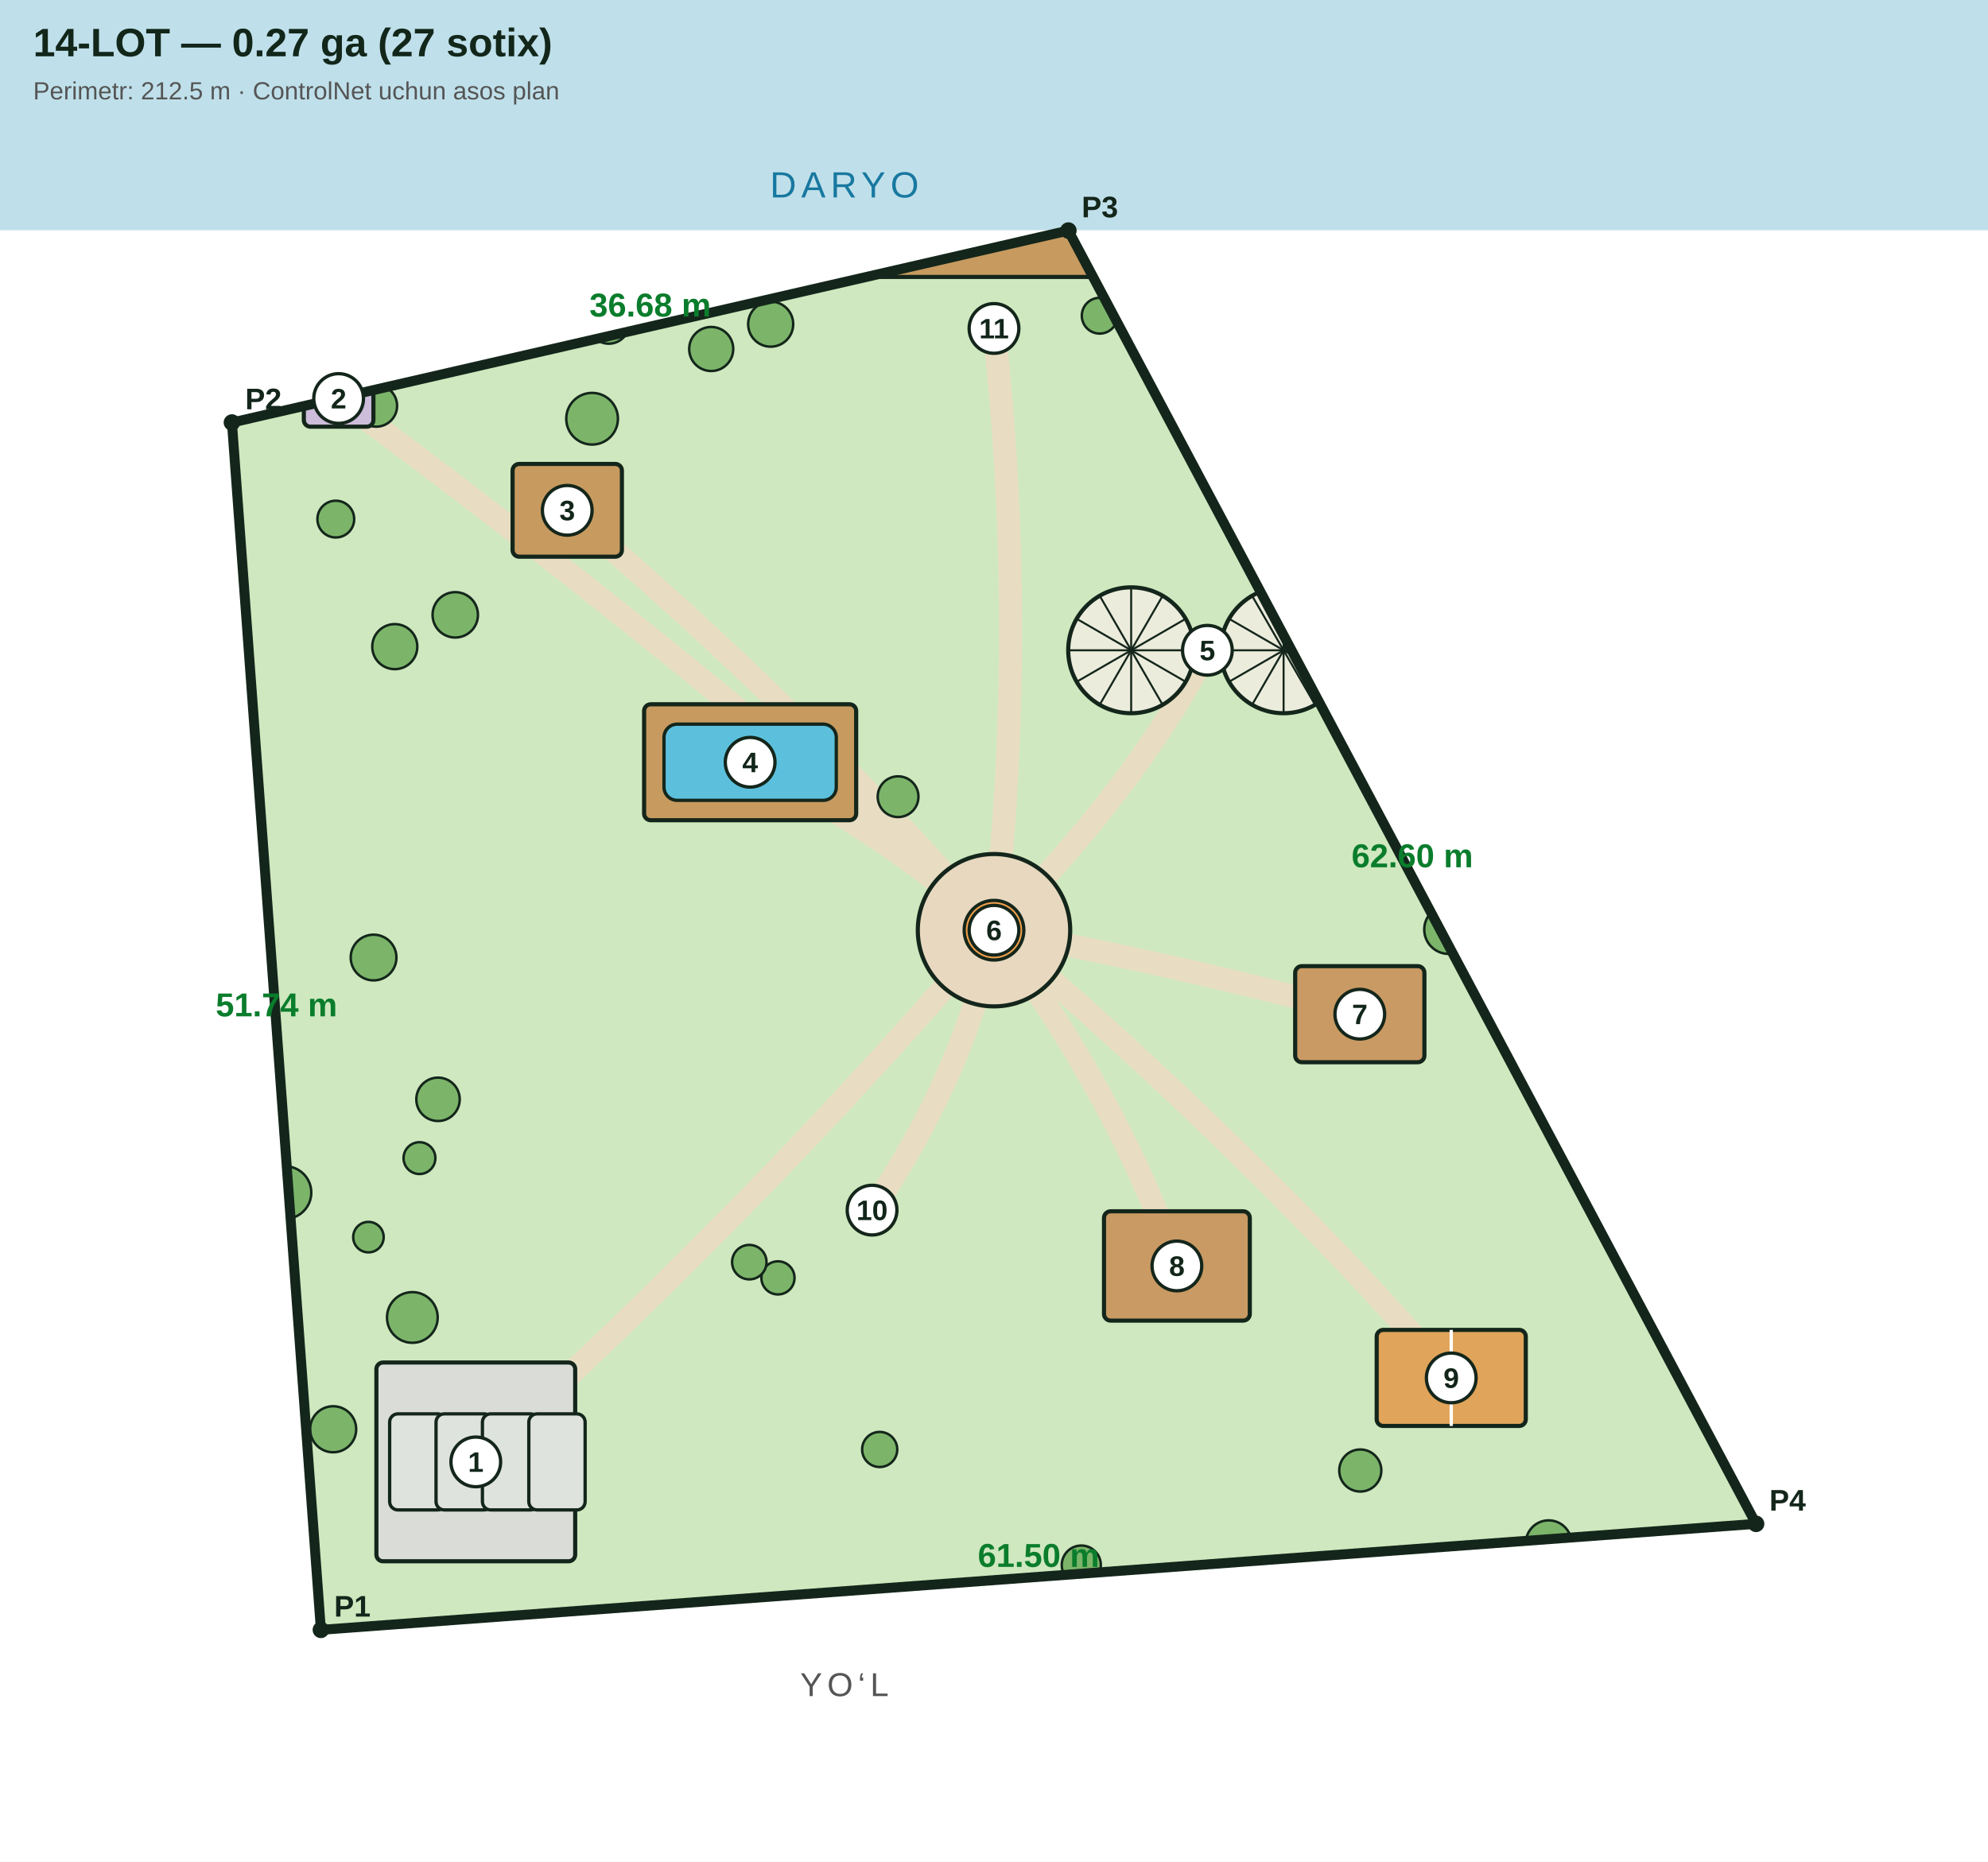
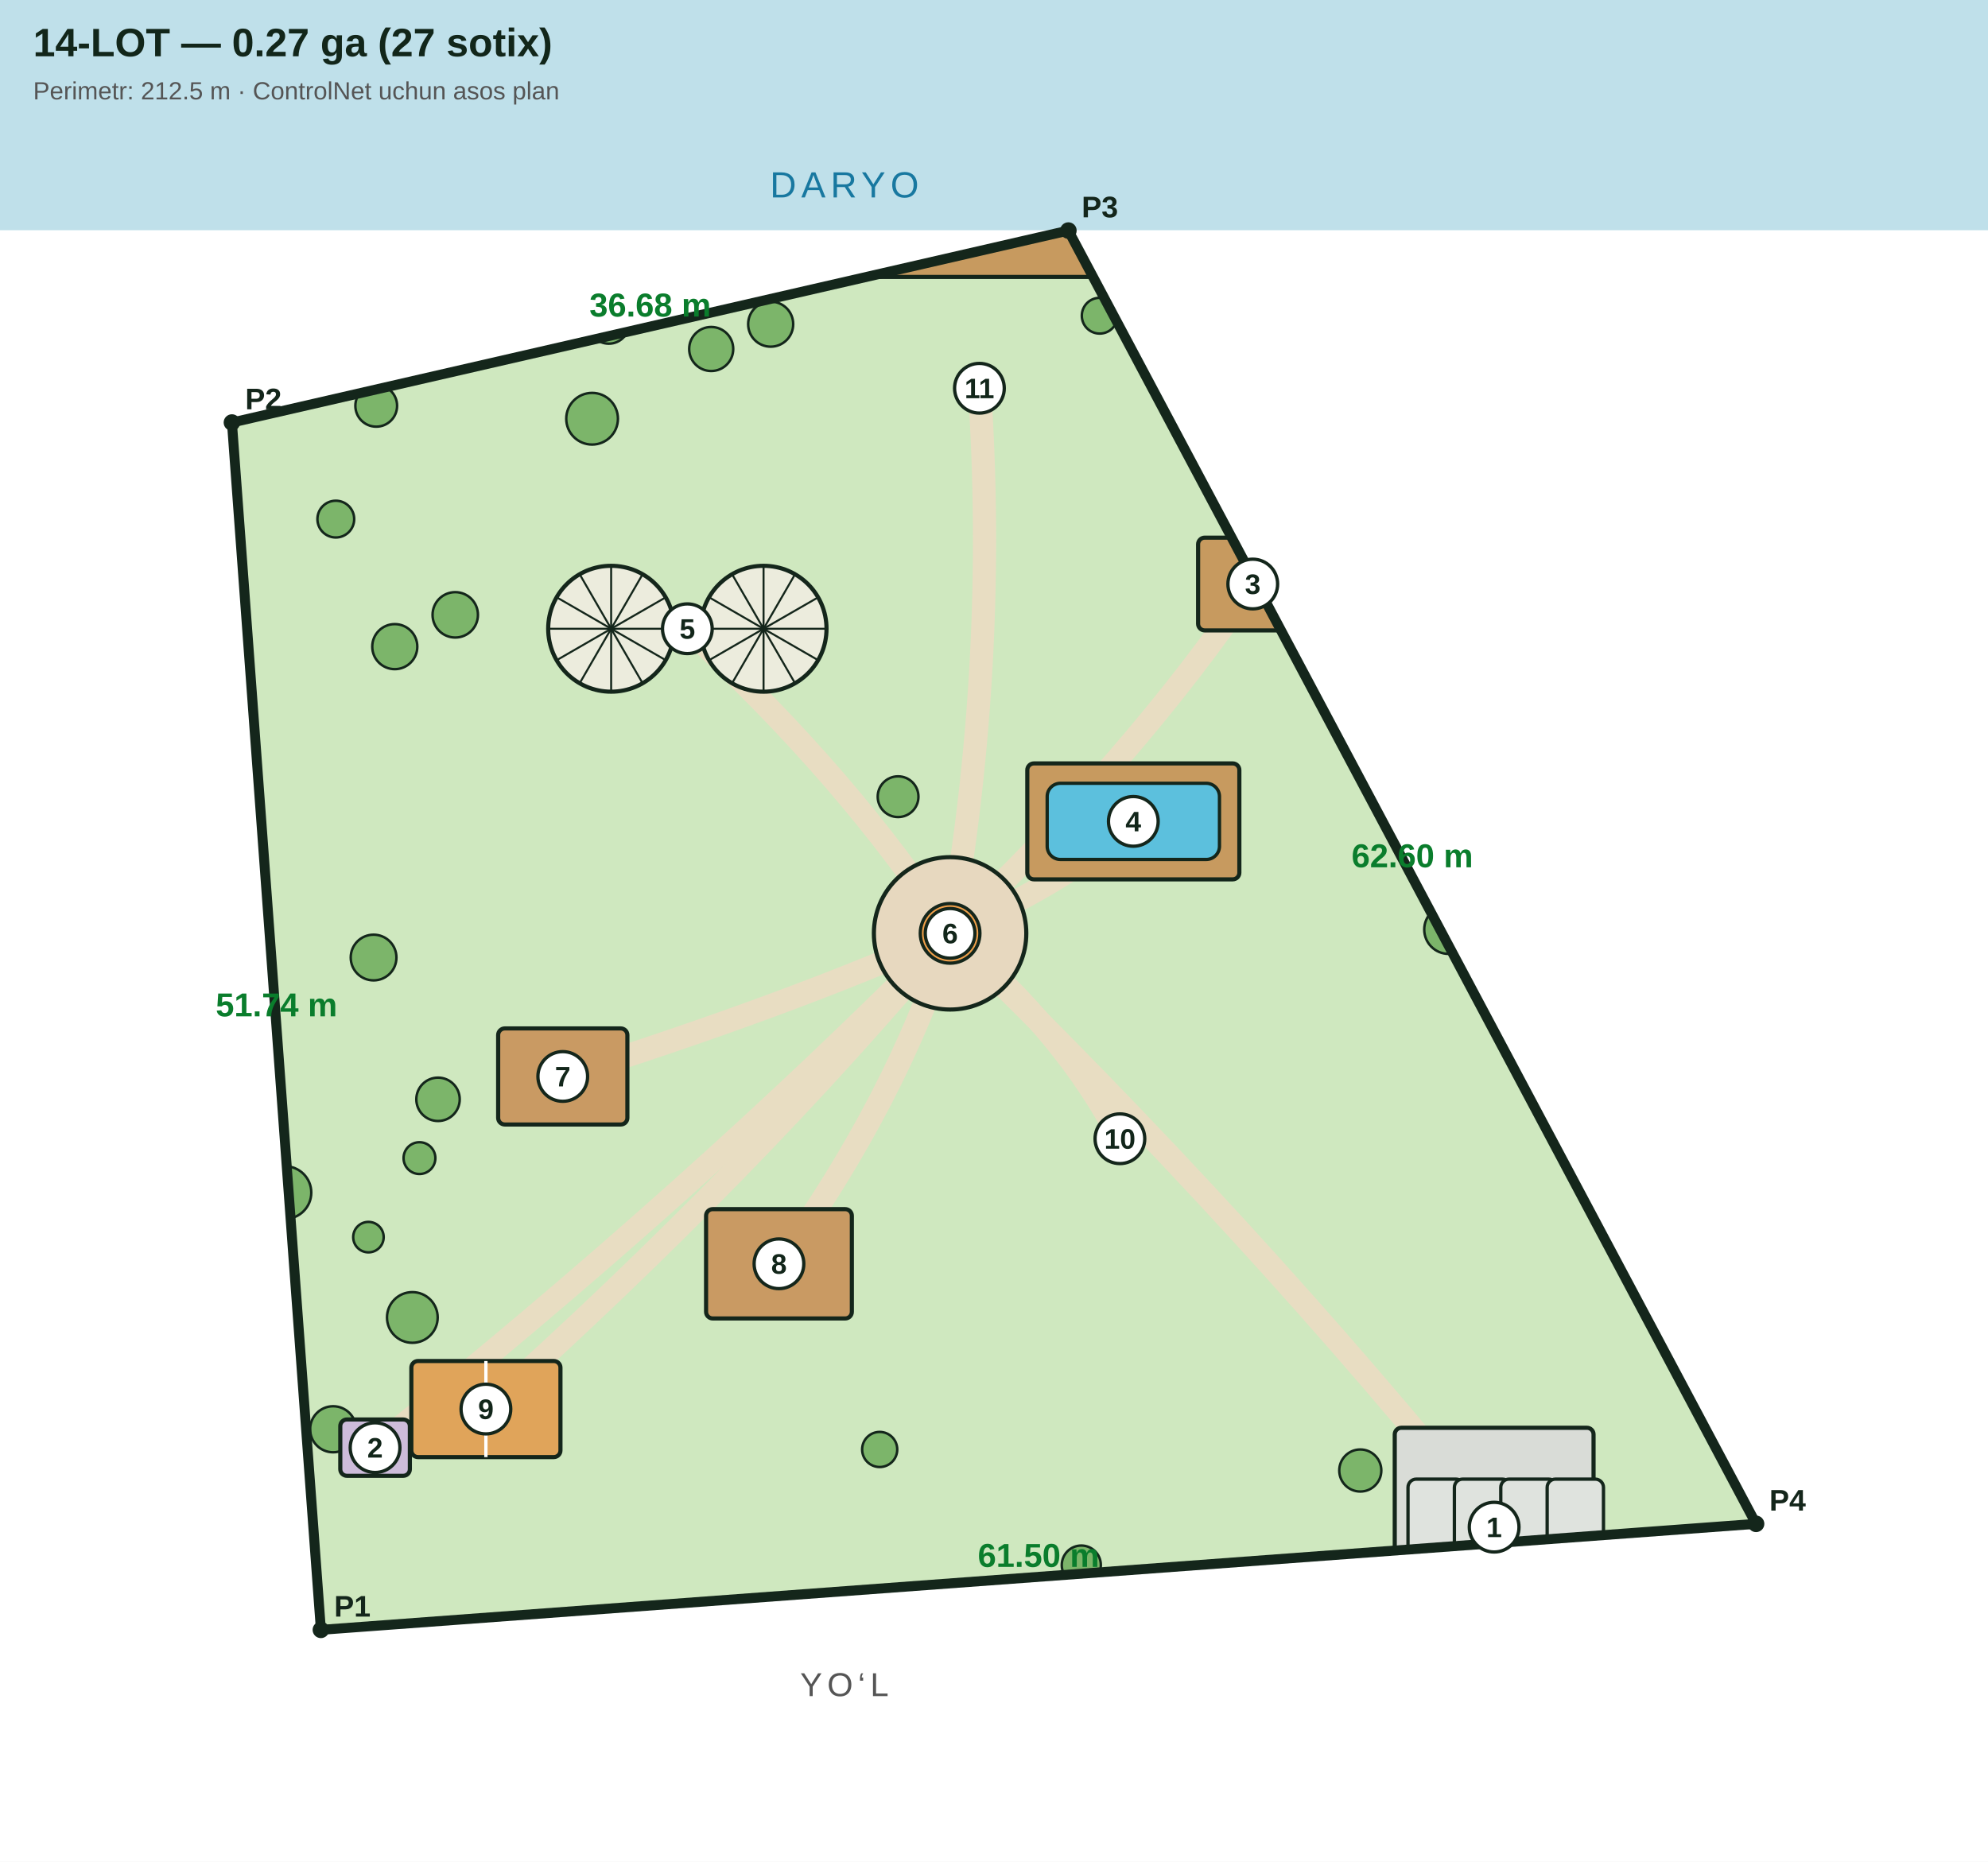
<svg xmlns="http://www.w3.org/2000/svg" width="1200" height="1124" viewBox="0 0 1200 1124" font-family="Arial, sans-serif">
  <rect width="1200" height="1124" fill="#ffffff" />
  <rect x="0" y="0" width="1200" height="139" fill="#bfe0ea" />
  <clipPath id="lot">
    <polygon points="193.7,984.0 140.0,255.1 644.9,139.2 1060.0,920.0" />
  </clipPath>
  <polygon points="193.7,984.0 140.0,255.1 644.9,139.2 1060.0,920.0" fill="#cfe8bf" />
  <g clip-path="url(#lot)">
-     <path d="M600.0,561.6 Q463.6,722.1 287.2,882.6" stroke="#e8ddc2" stroke-width="14" fill="none" stroke-linecap="round" />
-     <path d="M600.0,561.6 Q422.2,401.1 204.4,240.6" stroke="#e8ddc2" stroke-width="14" fill="none" stroke-linecap="round" />
-     <path d="M600.0,561.6 Q491.2,434.9 342.4,308.1" stroke="#e8ddc2" stroke-width="14" fill="none" stroke-linecap="round" />
-     <path d="M600.0,561.6 Q546.4,510.9 452.8,460.2" stroke="#e8ddc2" stroke-width="14" fill="none" stroke-linecap="round" />
-     <path d="M600.0,561.6 Q684.4,477.1 728.8,392.6" stroke="#e8ddc2" stroke-width="14" fill="none" stroke-linecap="round" />
-     <path d="M600.0,561.6 Q620.0,561.6 600.0,561.6" stroke="#e8ddc2" stroke-width="14" fill="none" stroke-linecap="round" />
-     <path d="M600.0,561.6 Q730.4,586.9 820.8,612.3" stroke="#e8ddc2" stroke-width="14" fill="none" stroke-linecap="round" />
-     <path d="M600.0,561.6 Q675.2,663.0 710.4,764.3" stroke="#e8ddc2" stroke-width="14" fill="none" stroke-linecap="round" />
-     <path d="M600.0,561.6 Q758.0,696.8 876.0,831.9" stroke="#e8ddc2" stroke-width="14" fill="none" stroke-linecap="round" />
-     <path d="M600.0,561.6 Q583.2,646.1 526.4,730.6" stroke="#e8ddc2" stroke-width="14" fill="none" stroke-linecap="round" />
-     <path d="M600.0,561.6 Q620.0,380.0 600.0,198.3" stroke="#e8ddc2" stroke-width="14" fill="none" stroke-linecap="round" />
+     <path d="M573.5,563.5 Q757.7,742.8 901.9,922.0" stroke="#e8ddc2" stroke-width="14" fill="none" stroke-linecap="round" />
+     <path d="M573.5,563.5 Q420.0,718.8 226.4,874.0" stroke="#e8ddc2" stroke-width="14" fill="none" stroke-linecap="round" />
+     <path d="M573.5,563.5 Q684.8,458.1 756.2,352.6" stroke="#e8ddc2" stroke-width="14" fill="none" stroke-linecap="round" />
+     <path d="M573.5,563.5 Q648.8,529.7 684.1,495.9" stroke="#e8ddc2" stroke-width="14" fill="none" stroke-linecap="round" />
+     <path d="M573.5,563.5 Q514.2,471.6 414.9,379.6" stroke="#e8ddc2" stroke-width="14" fill="none" stroke-linecap="round" />
+     <path d="M573.5,563.5 Q593.5,563.5 573.5,563.5" stroke="#e8ddc2" stroke-width="14" fill="none" stroke-linecap="round" />
+     <path d="M573.5,563.5 Q476.6,606.7 339.7,649.9" stroke="#e8ddc2" stroke-width="14" fill="none" stroke-linecap="round" />
+     <path d="M573.5,563.5 Q541.9,663.3 470.2,763.0" stroke="#e8ddc2" stroke-width="14" fill="none" stroke-linecap="round" />
+     <path d="M573.5,563.5 Q453.4,707.1 293.3,850.7" stroke="#e8ddc2" stroke-width="14" fill="none" stroke-linecap="round" />
+     <path d="M573.5,563.5 Q644.8,625.5 676.0,687.5" stroke="#e8ddc2" stroke-width="14" fill="none" stroke-linecap="round" />
+     <path d="M573.5,563.5 Q602.3,399.0 591.2,234.4" stroke="#e8ddc2" stroke-width="14" fill="none" stroke-linecap="round" />
    <circle cx="238.3" cy="390.4" r="13.6" fill="#7cb56a" stroke="#14261b" stroke-width="1.5" />
    <circle cx="1005.1" cy="755.0" r="10.8" fill="#7cb56a" stroke="#14261b" stroke-width="1.5" />
    <circle cx="248.9" cy="795.4" r="15.3" fill="#7cb56a" stroke="#14261b" stroke-width="1.5" />
    <circle cx="253.2" cy="699.2" r="9.6" fill="#7cb56a" stroke="#14261b" stroke-width="1.5" />
    <circle cx="328.1" cy="157.8" r="11.8" fill="#7cb56a" stroke="#14261b" stroke-width="1.5" />
    <circle cx="1051.2" cy="613.4" r="13.3" fill="#7cb56a" stroke="#14261b" stroke-width="1.5" />
    <circle cx="942.8" cy="403.7" r="9.8" fill="#7cb56a" stroke="#14261b" stroke-width="1.5" />
    <circle cx="227.1" cy="245.0" r="12.6" fill="#7cb56a" stroke="#14261b" stroke-width="1.5" />
    <circle cx="874.4" cy="561.2" r="14.7" fill="#7cb56a" stroke="#14261b" stroke-width="1.5" />
    <circle cx="222.4" cy="746.9" r="9.2" fill="#7cb56a" stroke="#14261b" stroke-width="1.5" />
    <circle cx="821.1" cy="887.8" r="12.7" fill="#7cb56a" stroke="#14261b" stroke-width="1.5" />
    <circle cx="225.5" cy="578.1" r="13.8" fill="#7cb56a" stroke="#14261b" stroke-width="1.5" />
    <circle cx="542.1" cy="481.0" r="12.3" fill="#7cb56a" stroke="#14261b" stroke-width="1.5" />
    <circle cx="357.4" cy="252.8" r="15.6" fill="#7cb56a" stroke="#14261b" stroke-width="1.5" />
    <circle cx="201.1" cy="862.9" r="13.9" fill="#7cb56a" stroke="#14261b" stroke-width="1.5" />
    <circle cx="665.7" cy="967.9" r="13.9" fill="#7cb56a" stroke="#14261b" stroke-width="1.5" />
    <circle cx="1008.4" cy="626.5" r="11.4" fill="#7cb56a" stroke="#14261b" stroke-width="1.5" />
    <circle cx="663.8" cy="190.6" r="10.8" fill="#7cb56a" stroke="#14261b" stroke-width="1.5" />
    <circle cx="172.0" cy="720.0" r="15.9" fill="#7cb56a" stroke="#14261b" stroke-width="1.5" />
    <circle cx="469.6" cy="771.5" r="10.0" fill="#7cb56a" stroke="#14261b" stroke-width="1.5" />
    <circle cx="983.8" cy="737.8" r="14.3" fill="#7cb56a" stroke="#14261b" stroke-width="1.5" />
    <circle cx="1006.9" cy="344.3" r="12.6" fill="#7cb56a" stroke="#14261b" stroke-width="1.5" />
    <circle cx="1023.2" cy="522.8" r="14.4" fill="#7cb56a" stroke="#14261b" stroke-width="1.5" />
    <circle cx="429.3" cy="210.7" r="13.3" fill="#7cb56a" stroke="#14261b" stroke-width="1.5" />
    <circle cx="367.5" cy="195.2" r="12.3" fill="#7cb56a" stroke="#14261b" stroke-width="1.5" />
    <circle cx="452.3" cy="762.0" r="10.4" fill="#7cb56a" stroke="#14261b" stroke-width="1.5" />
    <circle cx="531.0" cy="875.1" r="10.6" fill="#7cb56a" stroke="#14261b" stroke-width="1.5" />
    <circle cx="274.8" cy="371.2" r="13.7" fill="#7cb56a" stroke="#14261b" stroke-width="1.5" />
    <circle cx="465.2" cy="195.7" r="13.6" fill="#7cb56a" stroke="#14261b" stroke-width="1.5" />
    <circle cx="652.7" cy="944.9" r="11.8" fill="#7cb56a" stroke="#14261b" stroke-width="1.5" />
    <circle cx="934.8" cy="931.7" r="13.8" fill="#7cb56a" stroke="#14261b" stroke-width="1.5" />
    <circle cx="999.5" cy="525.7" r="9.7" fill="#7cb56a" stroke="#14261b" stroke-width="1.5" />
    <circle cx="937.4" cy="623.8" r="15.9" fill="#7cb56a" stroke="#14261b" stroke-width="1.5" />
    <circle cx="944.5" cy="283.7" r="15.5" fill="#7cb56a" stroke="#14261b" stroke-width="1.5" />
    <circle cx="202.7" cy="313.4" r="11.1" fill="#7cb56a" stroke="#14261b" stroke-width="1.5" />
    <circle cx="264.4" cy="663.7" r="13.1" fill="#7cb56a" stroke="#14261b" stroke-width="1.5" />
    <circle cx="144.5" cy="604.1" r="14.5" fill="#7cb56a" stroke="#14261b" stroke-width="1.5" />
    <circle cx="1033.7" cy="774.3" r="13.8" fill="#7cb56a" stroke="#14261b" stroke-width="1.5" />
    <circle cx="734.2" cy="983.5" r="16.0" fill="#7cb56a" stroke="#14261b" stroke-width="1.5" />
    <rect x="250.4" y="137.2" width="699.2" height="30" fill="#c79a5f" stroke="#14261b" stroke-width="2.5" />
-     <rect x="227.2" y="822.6" width="120.0" height="120.0" rx="4" fill="#d9dcd7" stroke="#14261b" stroke-width="2.5" />
-     <rect x="235.2" y="853.6" width="34" height="58" rx="5" fill="#dfe3de" stroke="#14261b" stroke-width="2" />
-     <rect x="263.2" y="853.6" width="34" height="58" rx="5" fill="#dfe3de" stroke="#14261b" stroke-width="2" />
-     <rect x="291.2" y="853.6" width="34" height="58" rx="5" fill="#dfe3de" stroke="#14261b" stroke-width="2" />
-     <rect x="319.2" y="853.6" width="34" height="58" rx="5" fill="#dfe3de" stroke="#14261b" stroke-width="2" />
-     <rect x="388.8" y="425.2" width="128.0" height="70.0" rx="4" fill="#c79a5f" stroke="#14261b" stroke-width="2.5" />
-     <rect x="400.8" y="437.2" width="104" height="46" rx="8" fill="#5cc0dd" stroke="#14261b" stroke-width="2" />
-     <circle cx="682.8" cy="392.6" r="38" fill="#ececdd" stroke="#14261b" stroke-width="2.5" />
-     <line x1="682.8" y1="392.6" x2="720.8" y2="392.6" stroke="#14261b" stroke-width="1.2" />
-     <line x1="682.8" y1="392.6" x2="715.7" y2="411.6" stroke="#14261b" stroke-width="1.2" />
-     <line x1="682.8" y1="392.6" x2="701.8" y2="425.5" stroke="#14261b" stroke-width="1.2" />
-     <line x1="682.8" y1="392.6" x2="682.8" y2="430.6" stroke="#14261b" stroke-width="1.2" />
-     <line x1="682.8" y1="392.6" x2="663.8" y2="425.5" stroke="#14261b" stroke-width="1.2" />
-     <line x1="682.8" y1="392.6" x2="649.9" y2="411.6" stroke="#14261b" stroke-width="1.2" />
-     <line x1="682.8" y1="392.6" x2="644.8" y2="392.6" stroke="#14261b" stroke-width="1.2" />
-     <line x1="682.8" y1="392.6" x2="649.9" y2="373.6" stroke="#14261b" stroke-width="1.2" />
-     <line x1="682.8" y1="392.6" x2="663.8" y2="359.7" stroke="#14261b" stroke-width="1.2" />
-     <line x1="682.8" y1="392.6" x2="682.8" y2="354.6" stroke="#14261b" stroke-width="1.2" />
-     <line x1="682.8" y1="392.6" x2="701.8" y2="359.7" stroke="#14261b" stroke-width="1.2" />
-     <line x1="682.8" y1="392.6" x2="715.7" y2="373.6" stroke="#14261b" stroke-width="1.2" />
-     <circle cx="774.8" cy="392.6" r="38" fill="#ececdd" stroke="#14261b" stroke-width="2.5" />
-     <line x1="774.8" y1="392.6" x2="812.8" y2="392.6" stroke="#14261b" stroke-width="1.2" />
-     <line x1="774.8" y1="392.6" x2="807.7" y2="411.6" stroke="#14261b" stroke-width="1.2" />
-     <line x1="774.8" y1="392.6" x2="793.8" y2="425.5" stroke="#14261b" stroke-width="1.2" />
-     <line x1="774.8" y1="392.6" x2="774.8" y2="430.6" stroke="#14261b" stroke-width="1.2" />
-     <line x1="774.8" y1="392.6" x2="755.8" y2="425.5" stroke="#14261b" stroke-width="1.2" />
-     <line x1="774.8" y1="392.6" x2="741.9" y2="411.6" stroke="#14261b" stroke-width="1.2" />
-     <line x1="774.8" y1="392.6" x2="736.8" y2="392.6" stroke="#14261b" stroke-width="1.2" />
-     <line x1="774.8" y1="392.6" x2="741.9" y2="373.6" stroke="#14261b" stroke-width="1.2" />
-     <line x1="774.8" y1="392.6" x2="755.8" y2="359.7" stroke="#14261b" stroke-width="1.2" />
-     <line x1="774.8" y1="392.6" x2="774.8" y2="354.6" stroke="#14261b" stroke-width="1.2" />
-     <line x1="774.8" y1="392.6" x2="793.8" y2="359.7" stroke="#14261b" stroke-width="1.2" />
-     <line x1="774.8" y1="392.6" x2="807.7" y2="373.6" stroke="#14261b" stroke-width="1.2" />
-     <circle cx="600.0" cy="561.6" r="46" fill="#e7d8bf" stroke="#14261b" stroke-width="2.5" />
-     <circle cx="600.0" cy="561.6" r="18" fill="#f0a04a" stroke="#14261b" stroke-width="2" />
-     <rect x="781.8" y="583.3" width="78.0" height="58.0" rx="4" fill="#c99a63" stroke="#14261b" stroke-width="2.5" />
-     <rect x="666.4" y="731.3" width="88.0" height="66.0" rx="4" fill="#c99a63" stroke="#14261b" stroke-width="2.5" />
-     <rect x="309.4" y="280.1" width="66.0" height="56.0" rx="4" fill="#c79a5f" stroke="#14261b" stroke-width="2.5" />
-     <rect x="831.0" y="802.9" width="90.0" height="58.0" rx="4" fill="#e0a45a" stroke="#14261b" stroke-width="2.5" />
-     <line x1="876.0" y1="802.9" x2="876.0" y2="860.9" stroke="#fff" stroke-width="2" />
-     <circle cx="876.0" cy="831.9" r="12" fill="none" stroke="#fff" stroke-width="2" />
-     <rect x="183.4" y="223.6" width="42.0" height="34.0" rx="4" fill="#cdbcda" stroke="#14261b" stroke-width="2.5" />
+     <rect x="841.9" y="862.0" width="120.0" height="120.0" rx="4" fill="#d9dcd7" stroke="#14261b" stroke-width="2.5" />
+     <rect x="849.9" y="893.0" width="34" height="58" rx="5" fill="#dfe3de" stroke="#14261b" stroke-width="2" />
+     <rect x="877.9" y="893.0" width="34" height="58" rx="5" fill="#dfe3de" stroke="#14261b" stroke-width="2" />
+     <rect x="905.9" y="893.0" width="34" height="58" rx="5" fill="#dfe3de" stroke="#14261b" stroke-width="2" />
+     <rect x="933.9" y="893.0" width="34" height="58" rx="5" fill="#dfe3de" stroke="#14261b" stroke-width="2" />
+     <rect x="620.1" y="460.9" width="128.0" height="70.0" rx="4" fill="#c79a5f" stroke="#14261b" stroke-width="2.5" />
+     <rect x="632.1" y="472.9" width="104" height="46" rx="8" fill="#5cc0dd" stroke="#14261b" stroke-width="2" />
+     <circle cx="368.9" cy="379.6" r="38" fill="#ececdd" stroke="#14261b" stroke-width="2.5" />
+     <line x1="368.9" y1="379.6" x2="406.9" y2="379.6" stroke="#14261b" stroke-width="1.2" />
+     <line x1="368.9" y1="379.6" x2="401.9" y2="398.6" stroke="#14261b" stroke-width="1.2" />
+     <line x1="368.9" y1="379.6" x2="387.9" y2="412.5" stroke="#14261b" stroke-width="1.2" />
+     <line x1="368.9" y1="379.6" x2="368.9" y2="417.6" stroke="#14261b" stroke-width="1.2" />
+     <line x1="368.9" y1="379.6" x2="349.9" y2="412.5" stroke="#14261b" stroke-width="1.2" />
+     <line x1="368.9" y1="379.6" x2="336.0" y2="398.6" stroke="#14261b" stroke-width="1.2" />
+     <line x1="368.9" y1="379.6" x2="330.9" y2="379.6" stroke="#14261b" stroke-width="1.2" />
+     <line x1="368.9" y1="379.6" x2="336.0" y2="360.6" stroke="#14261b" stroke-width="1.2" />
+     <line x1="368.9" y1="379.6" x2="349.9" y2="346.7" stroke="#14261b" stroke-width="1.2" />
+     <line x1="368.9" y1="379.6" x2="368.9" y2="341.6" stroke="#14261b" stroke-width="1.2" />
+     <line x1="368.9" y1="379.6" x2="387.9" y2="346.7" stroke="#14261b" stroke-width="1.2" />
+     <line x1="368.9" y1="379.6" x2="401.9" y2="360.6" stroke="#14261b" stroke-width="1.2" />
+     <circle cx="460.9" cy="379.6" r="38" fill="#ececdd" stroke="#14261b" stroke-width="2.5" />
+     <line x1="460.9" y1="379.6" x2="498.9" y2="379.6" stroke="#14261b" stroke-width="1.2" />
+     <line x1="460.9" y1="379.6" x2="493.9" y2="398.6" stroke="#14261b" stroke-width="1.2" />
+     <line x1="460.9" y1="379.6" x2="479.9" y2="412.5" stroke="#14261b" stroke-width="1.2" />
+     <line x1="460.9" y1="379.6" x2="460.9" y2="417.6" stroke="#14261b" stroke-width="1.2" />
+     <line x1="460.9" y1="379.6" x2="441.9" y2="412.5" stroke="#14261b" stroke-width="1.2" />
+     <line x1="460.9" y1="379.6" x2="428.0" y2="398.6" stroke="#14261b" stroke-width="1.2" />
+     <line x1="460.9" y1="379.6" x2="422.9" y2="379.6" stroke="#14261b" stroke-width="1.2" />
+     <line x1="460.9" y1="379.6" x2="428.0" y2="360.6" stroke="#14261b" stroke-width="1.2" />
+     <line x1="460.9" y1="379.6" x2="441.9" y2="346.7" stroke="#14261b" stroke-width="1.2" />
+     <line x1="460.9" y1="379.6" x2="460.9" y2="341.6" stroke="#14261b" stroke-width="1.2" />
+     <line x1="460.9" y1="379.6" x2="479.9" y2="346.7" stroke="#14261b" stroke-width="1.2" />
+     <line x1="460.9" y1="379.6" x2="493.9" y2="360.6" stroke="#14261b" stroke-width="1.2" />
+     <circle cx="573.5" cy="563.5" r="46" fill="#e7d8bf" stroke="#14261b" stroke-width="2.5" />
+     <circle cx="573.5" cy="563.5" r="18" fill="#f0a04a" stroke="#14261b" stroke-width="2" />
+     <rect x="300.7" y="620.9" width="78.0" height="58.0" rx="4" fill="#c99a63" stroke="#14261b" stroke-width="2.5" />
+     <rect x="426.2" y="730.0" width="88.0" height="66.0" rx="4" fill="#c99a63" stroke="#14261b" stroke-width="2.5" />
+     <rect x="723.2" y="324.6" width="66.0" height="56.0" rx="4" fill="#c79a5f" stroke="#14261b" stroke-width="2.5" />
+     <rect x="248.3" y="821.7" width="90.0" height="58.0" rx="4" fill="#e0a45a" stroke="#14261b" stroke-width="2.5" />
+     <line x1="293.3" y1="821.7" x2="293.3" y2="879.7" stroke="#fff" stroke-width="2" />
+     <circle cx="293.3" cy="850.7" r="12" fill="none" stroke="#fff" stroke-width="2" />
+     <rect x="205.4" y="857.0" width="42.0" height="34.0" rx="4" fill="#cdbcda" stroke="#14261b" stroke-width="2.5" />
  </g>
  <polygon points="193.7,984.0 140.0,255.1 644.9,139.2 1060.0,920.0" fill="none" stroke="#14261b" stroke-width="6" stroke-linejoin="round" />
-   <circle cx="287.2" cy="882.6" r="15" fill="#fff" stroke="#14261b" stroke-width="2" />
-   <text x="287.2" y="888.6" font-size="17" fill="#12261a" text-anchor="middle" font-weight="700">1</text>
-   <circle cx="204.4" cy="240.6" r="15" fill="#fff" stroke="#14261b" stroke-width="2" />
-   <text x="204.4" y="246.6" font-size="17" fill="#12261a" text-anchor="middle" font-weight="700">2</text>
-   <circle cx="342.4" cy="308.1" r="15" fill="#fff" stroke="#14261b" stroke-width="2" />
-   <text x="342.4" y="314.1" font-size="17" fill="#12261a" text-anchor="middle" font-weight="700">3</text>
-   <circle cx="452.8" cy="460.2" r="15" fill="#fff" stroke="#14261b" stroke-width="2" />
-   <text x="452.8" y="466.2" font-size="17" fill="#12261a" text-anchor="middle" font-weight="700">4</text>
-   <circle cx="728.8" cy="392.6" r="15" fill="#fff" stroke="#14261b" stroke-width="2" />
-   <text x="728.8" y="398.6" font-size="17" fill="#12261a" text-anchor="middle" font-weight="700">5</text>
-   <circle cx="600.0" cy="561.6" r="15" fill="#fff" stroke="#14261b" stroke-width="2" />
-   <text x="600.0" y="567.6" font-size="17" fill="#12261a" text-anchor="middle" font-weight="700">6</text>
-   <circle cx="820.8" cy="612.3" r="15" fill="#fff" stroke="#14261b" stroke-width="2" />
-   <text x="820.8" y="618.3" font-size="17" fill="#12261a" text-anchor="middle" font-weight="700">7</text>
-   <circle cx="710.4" cy="764.3" r="15" fill="#fff" stroke="#14261b" stroke-width="2" />
-   <text x="710.4" y="770.3" font-size="17" fill="#12261a" text-anchor="middle" font-weight="700">8</text>
-   <circle cx="876.0" cy="831.9" r="15" fill="#fff" stroke="#14261b" stroke-width="2" />
-   <text x="876.0" y="837.9" font-size="17" fill="#12261a" text-anchor="middle" font-weight="700">9</text>
-   <circle cx="526.4" cy="730.6" r="15" fill="#fff" stroke="#14261b" stroke-width="2" />
-   <text x="526.4" y="736.6" font-size="17" fill="#12261a" text-anchor="middle" font-weight="700">10</text>
-   <circle cx="600.0" cy="198.3" r="15" fill="#fff" stroke="#14261b" stroke-width="2" />
-   <text x="600.0" y="204.3" font-size="17" fill="#12261a" text-anchor="middle" font-weight="700">11</text>
+   <circle cx="901.9" cy="922.0" r="15" fill="#fff" stroke="#14261b" stroke-width="2" />
+   <text x="901.9" y="928.0" font-size="17" fill="#12261a" text-anchor="middle" font-weight="700">1</text>
+   <circle cx="226.4" cy="874.0" r="15" fill="#fff" stroke="#14261b" stroke-width="2" />
+   <text x="226.4" y="880.0" font-size="17" fill="#12261a" text-anchor="middle" font-weight="700">2</text>
+   <circle cx="756.2" cy="352.6" r="15" fill="#fff" stroke="#14261b" stroke-width="2" />
+   <text x="756.2" y="358.6" font-size="17" fill="#12261a" text-anchor="middle" font-weight="700">3</text>
+   <circle cx="684.1" cy="495.9" r="15" fill="#fff" stroke="#14261b" stroke-width="2" />
+   <text x="684.1" y="501.9" font-size="17" fill="#12261a" text-anchor="middle" font-weight="700">4</text>
+   <circle cx="414.9" cy="379.6" r="15" fill="#fff" stroke="#14261b" stroke-width="2" />
+   <text x="414.9" y="385.6" font-size="17" fill="#12261a" text-anchor="middle" font-weight="700">5</text>
+   <circle cx="573.5" cy="563.5" r="15" fill="#fff" stroke="#14261b" stroke-width="2" />
+   <text x="573.5" y="569.5" font-size="17" fill="#12261a" text-anchor="middle" font-weight="700">6</text>
+   <circle cx="339.7" cy="649.9" r="15" fill="#fff" stroke="#14261b" stroke-width="2" />
+   <text x="339.7" y="655.9" font-size="17" fill="#12261a" text-anchor="middle" font-weight="700">7</text>
+   <circle cx="470.2" cy="763.0" r="15" fill="#fff" stroke="#14261b" stroke-width="2" />
+   <text x="470.2" y="769.0" font-size="17" fill="#12261a" text-anchor="middle" font-weight="700">8</text>
+   <circle cx="293.3" cy="850.7" r="15" fill="#fff" stroke="#14261b" stroke-width="2" />
+   <text x="293.3" y="856.7" font-size="17" fill="#12261a" text-anchor="middle" font-weight="700">9</text>
+   <circle cx="676.0" cy="687.5" r="15" fill="#fff" stroke="#14261b" stroke-width="2" />
+   <text x="676.0" y="693.5" font-size="17" fill="#12261a" text-anchor="middle" font-weight="700">10</text>
+   <circle cx="591.2" cy="234.4" r="15" fill="#fff" stroke="#14261b" stroke-width="2" />
+   <text x="591.2" y="240.4" font-size="17" fill="#12261a" text-anchor="middle" font-weight="700">11</text>
  <circle cx="193.7" cy="984.0" r="5" fill="#14261b" />
  <text x="201.7" y="976.0" font-size="18" fill="#14261b" font-weight="700">P1</text>
  <circle cx="140.0" cy="255.1" r="5" fill="#14261b" />
  <text x="148.0" y="247.1" font-size="18" fill="#14261b" font-weight="700">P2</text>
  <circle cx="644.9" cy="139.2" r="5" fill="#14261b" />
  <text x="652.9" y="131.2" font-size="18" fill="#14261b" font-weight="700">P3</text>
  <circle cx="1060.0" cy="920.0" r="5" fill="#14261b" />
  <text x="1068.0" y="912.0" font-size="18" fill="#14261b" font-weight="700">P4</text>
  <text x="166.9" y="613.6" font-size="20" fill="#0a7d2c" text-anchor="middle" font-weight="700">51.74 m</text>
  <text x="392.5" y="191.1" font-size="20" fill="#0a7d2c" text-anchor="middle" font-weight="700">36.68 m</text>
  <text x="852.5" y="523.6" font-size="20" fill="#0a7d2c" text-anchor="middle" font-weight="700">62.60 m</text>
  <text x="626.9" y="946.0" font-size="20" fill="#0a7d2c" text-anchor="middle" font-weight="700">61.50 m</text>
  <text x="509.7" y="119.2" font-size="22" fill="#1878a0" letter-spacing="3" text-anchor="middle">DARYO</text>
  <text x="509.7" y="1024.0" font-size="20" fill="#555" letter-spacing="3" text-anchor="middle">YO‘L</text>
  <text x="20" y="34" font-size="24" fill="#12261a" font-weight="800">14-LOT — 0.27 ga (27 sotix)</text>
  <text x="20" y="60" font-size="15" fill="#555">Perimetr: 212.5 m · ControlNet uchun asos plan</text>
</svg>
